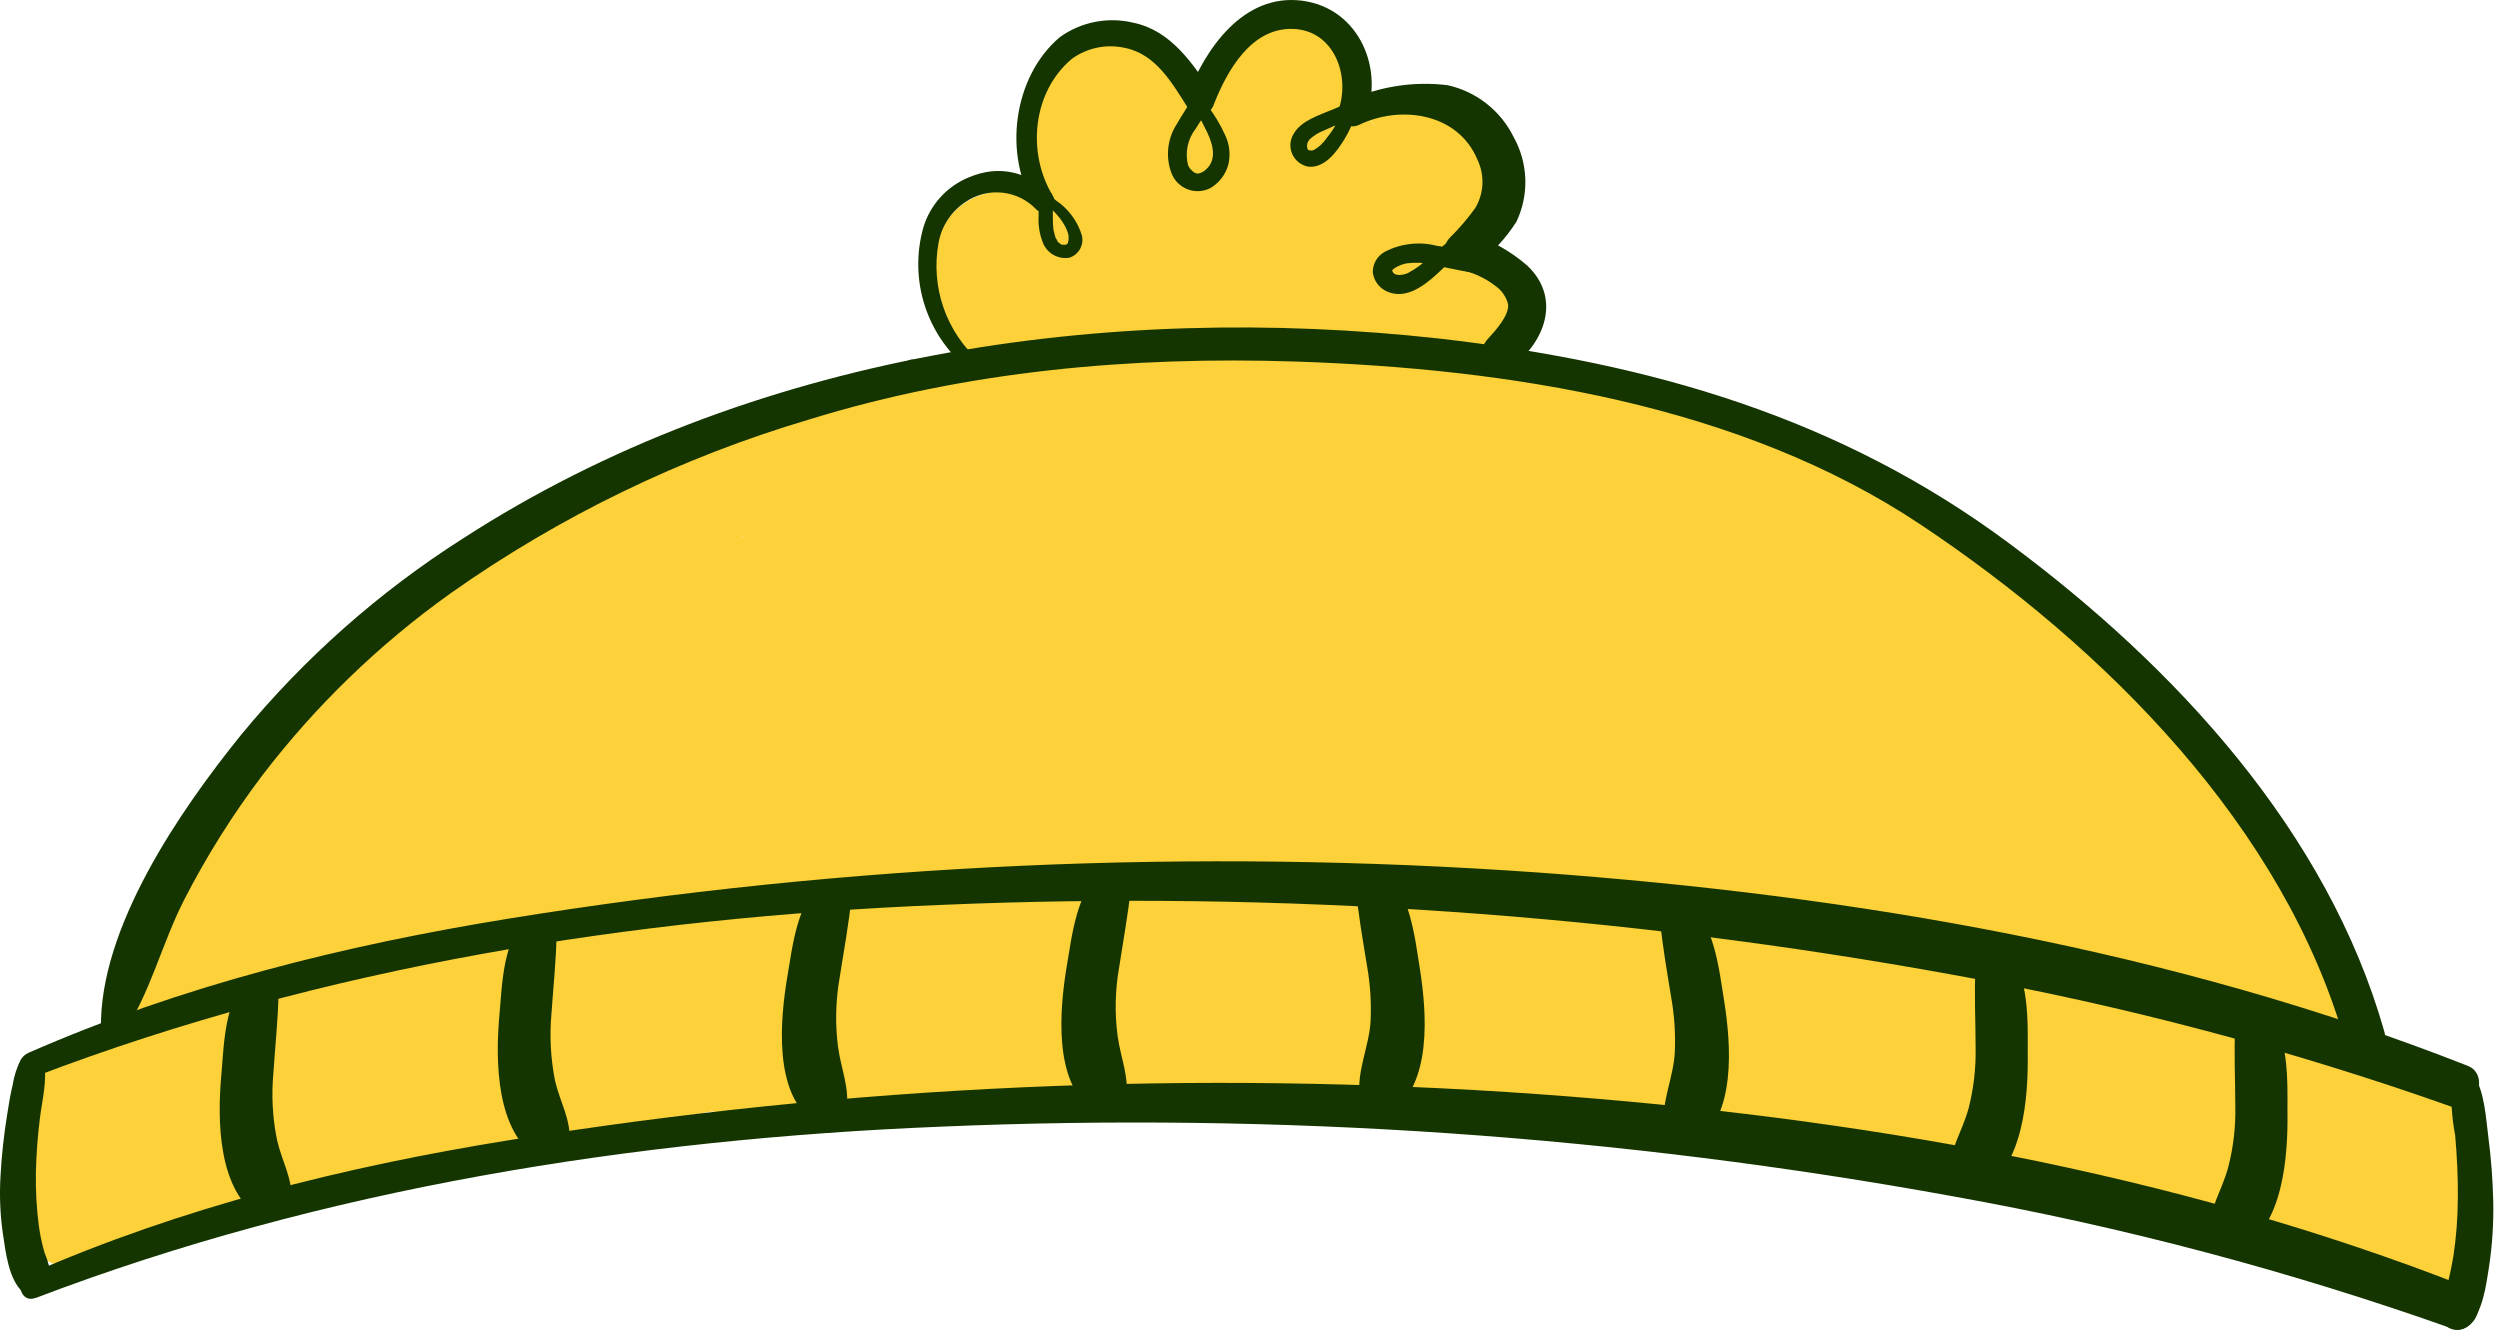
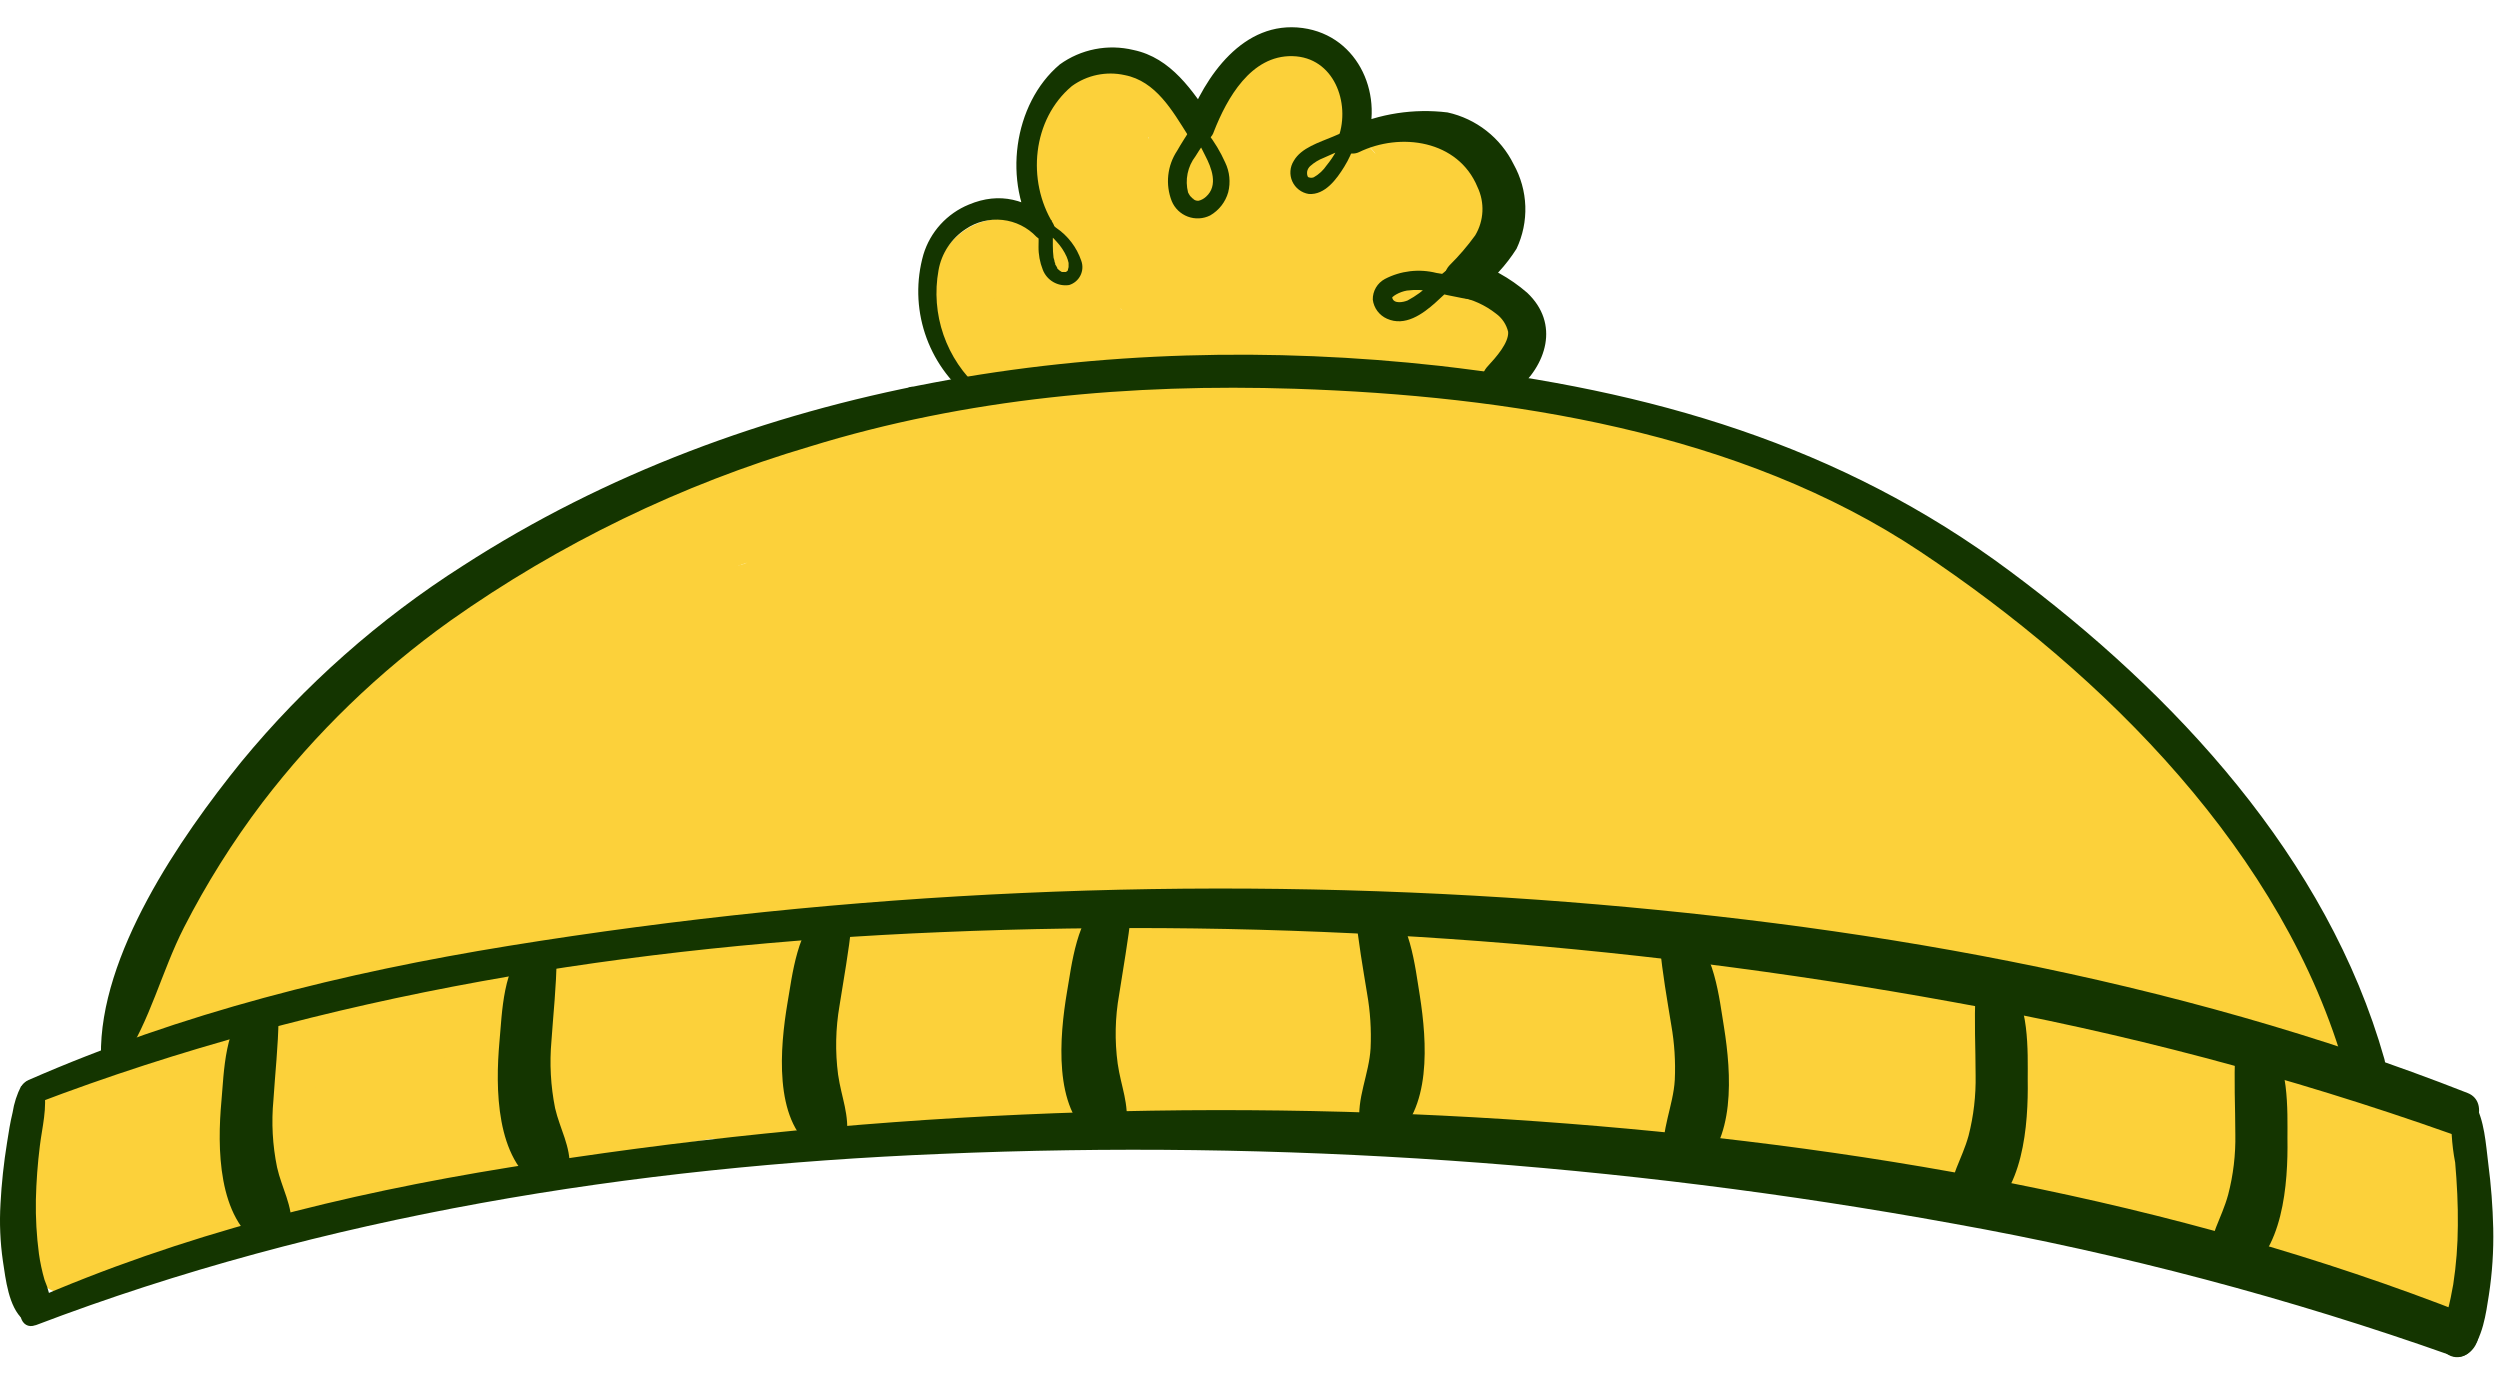
- <svg xmlns="http://www.w3.org/2000/svg" width="229" height="122" viewBox="0 0 229 122" fill="none">
+ <svg xmlns="http://www.w3.org/2000/svg" width="220" height="122" viewBox="0 0 229 122" fill="none">
  <path d="M9.914 99.141C8.612 98.931 7.293 98.842 5.973 98.876L9.06 103.954C12.146 103.004 15.286 102.236 18.463 101.653L18.252 92.802C14.355 93.765 10.481 94.771 6.562 95.679C5.708 95.927 4.935 96.395 4.321 97.036C3.707 97.677 3.274 98.468 3.065 99.329C2.454 102.361 1.955 105.414 1.5 108.468C1.044 111.521 2.976 114.951 6.451 114.619L8.371 114.442L3.931 107.063L4.064 106.786C-0.443 109.652 2.765 117.927 8.083 115.637C19.417 110.824 32.362 109.065 44.307 106.133C57.129 102.991 69.962 100.513 83.162 100.015L76.301 93.51C76.292 94.691 76.641 95.848 77.3 96.829C79.831 101.255 86.492 100.834 88.868 96.553C91.244 92.271 87.958 86.352 82.84 86.596C55.775 88.167 30.452 97.017 5.207 106.145L9.226 114.995C10.273 114.466 11.187 113.71 11.902 112.782C14.244 109.762 12.901 103.854 8.16 104.385L6.24 104.596L11.335 109.43C11.666 106.802 12.238 104.21 13.045 101.686L8.194 105.558C13.063 104.941 17.765 103.385 22.037 100.978C26.278 98.544 23.769 92.736 19.506 92.481C16.076 92.282 13.378 93.798 10.436 95.336C7.494 96.874 4.886 97.681 3.076 100.513C1.266 103.345 4.408 106.045 7.084 105.448C8.128 105.303 9.142 104.985 10.081 104.507C12.401 103.567 13.034 99.451 9.948 98.975L9.914 99.141Z" fill="#FCD13A" />
  <path d="M21.716 100.005C27.266 101.62 32.984 100.005 38.557 99.064C44.574 98.057 50.613 97.228 56.663 96.475C69.152 94.915 81.652 93.698 94.23 93.278C119.075 92.459 144.054 94.384 168.199 100.436C176.814 102.649 180.189 89.008 171.53 87.094C146.061 81.523 119.963 79.343 93.919 80.611C81.148 81.185 68.417 82.459 55.786 84.427C49.602 85.401 43.441 86.54 37.313 87.802C31.185 89.063 24.913 89.948 20.028 94.196C17.93 96.033 19.384 99.33 21.716 100.005Z" fill="#FCD13A" />
  <path d="M61.547 96.287C65.733 99.838 71.838 99.661 77.09 99.329C83.972 98.887 90.833 99.329 97.694 98.997C103.444 98.699 102.934 90.822 97.483 90.313C91.552 89.91 85.595 90.166 79.721 91.076C74.092 91.817 68.919 91.662 63.312 91.817C61.159 91.884 59.827 94.804 61.581 96.243L61.547 96.287Z" fill="#FCD13A" />
  <path d="M64.5 101.465C69.096 103.456 74.292 102.936 79.199 102.571C85.127 102.162 91.033 101.465 96.961 101.144C109.039 100.546 121.195 100.225 133.285 100.402C145.511 100.45 157.71 101.56 169.742 103.721C175.46 104.818 181.112 106.233 186.672 107.959C192.433 109.74 197.84 112.849 203.912 113.17C209.186 113.446 211.828 106.012 207.975 102.659C203.479 98.765 197.429 97.515 191.812 95.9C186.212 94.309 180.526 93.035 174.782 92.083C162.4 90.093 149.844 89.381 137.315 89.959C125.103 90.412 112.792 91.209 100.68 92.481C95.229 93.056 89.823 94.041 84.427 95.015C78.122 96.121 70.895 96.043 64.889 98.19C63.557 98.665 63.002 100.845 64.534 101.509L64.5 101.465Z" fill="#FCD13A" />
  <path d="M163.237 93.156C170.342 94.827 177.458 96.243 184.474 98.035C191.49 99.828 197.796 104.098 204.912 105.536C213.471 107.262 216.724 93.953 208.187 92.448C200.738 91.143 193.755 88.277 186.195 87.304C178.635 86.33 171.452 86.463 163.992 86.198C160.006 86.098 159.396 92.216 163.226 93.101L163.237 93.156Z" fill="#FCD13A" />
  <path d="M205.933 99.761C204.523 103.755 202.203 111.035 206.855 113.679C208.62 114.674 210.64 114.464 212.505 115.161C214.937 116.068 217.323 117.197 219.699 118.237C220.466 118.632 221.321 118.825 222.183 118.797C223.046 118.769 223.887 118.521 224.626 118.077C225.365 117.634 225.978 117.009 226.406 116.262C226.834 115.515 227.063 114.671 227.07 113.811C227.237 109.862 228.547 104.308 225.316 101.321C222.408 98.588 217.956 97.04 214.481 95.933C206.577 93.234 201.759 105.768 209.153 109.453C211.218 110.484 213.504 111.001 215.814 110.957C216.534 110.933 217.253 110.871 217.967 110.769C218.667 110.703 220.188 111.145 219.077 110.47L216.435 107.218C216.835 109.484 217.072 111.777 217.146 114.077L223.318 109.143C220.976 108.424 218.644 107.66 216.302 106.93C215.4 106.614 214.476 106.362 213.538 106.178L211.551 105.89C210.496 105.746 210.44 105.89 211.34 106.3L212.45 108.158C211.884 105.315 211.773 102.394 210.918 99.617C210.119 97.006 206.721 97.405 205.9 99.739L205.933 99.761Z" fill="#FCD13A" />
  <path d="M15.443 87.16L14.722 87.425L18.685 88.377L18.041 87.757L19.151 91.685C19.44 89.616 22.481 86.883 23.736 85.29C25.423 83.133 27.133 80.998 28.831 78.851C32.084 74.758 35.27 70.521 38.823 66.682C45.484 59.546 54.998 54.999 63.723 50.961C73.248 46.535 82.829 45.595 93.198 44.975C97.657 44.767 102.103 44.335 106.519 43.681C110.305 43.062 114.057 41.889 117.898 41.712C126.691 41.325 135.55 43.781 144.098 45.661C153.223 47.664 163.603 50.961 170.741 57.333C171.996 58.44 172.762 60.066 173.927 61.283C175.382 62.787 177.191 63.695 178.756 65.044C181.865 67.722 184.307 71.284 187.127 74.26C193.71 81.186 200.082 88.189 203.979 97.039L215.247 90.125C190.491 70.078 156.52 69.547 125.991 69.425C91.854 69.304 56.163 73.098 23.503 83.376L30.963 95.457C49.536 70.609 77.3 54.147 108.906 54.39C140.512 54.634 167.311 73.541 194.643 86.651C203.069 90.689 209.397 79.084 201.614 74.061C191.556 67.567 177.713 66.737 166.09 65.376C152.824 63.827 139.502 62.953 126.125 62.621C100.136 61.98 73.604 61.858 48.07 67.312C38.523 69.359 42.93 83.907 52.511 81.838C75.879 76.738 100.525 76.904 124.337 77.148C136.316 77.269 148.294 77.767 160.217 78.874C171.574 79.98 184.762 80.389 194.632 86.618L201.603 74.028C171.163 59.645 141.655 39.886 106.664 40.628C72.005 41.358 42.542 59.955 20.294 85.301C19.229 86.49 18.576 87.989 18.434 89.577C18.293 91.164 18.669 92.755 19.507 94.112C20.345 95.47 21.601 96.521 23.087 97.11C24.573 97.7 26.21 97.795 27.755 97.382C58.994 89.815 89.923 84.206 122.117 83.697C137.941 83.376 153.768 84.138 169.487 85.976C182.809 87.591 195.275 91.353 205.811 99.938C210.496 103.755 220.065 99.872 217.079 93.023C213.623 85.223 208.988 77.996 203.335 71.594C198.184 65.631 192.322 58.55 185.762 54.136C182.942 52.233 181.177 49.711 178.501 47.697C174.717 45.009 170.714 42.641 166.534 40.617C158.63 36.556 149.882 34.72 141.234 33.094C133.107 31.578 125.281 29.653 116.955 30.306C108.906 30.936 101.057 33.138 92.953 33.802C84.261 34.521 75.358 35.229 67.12 38.327C58.303 41.819 49.9 46.271 42.064 51.602C33.538 57.234 27.81 65.421 21.76 73.463C18.546 77.514 15.545 81.727 12.768 86.087C11.08 88.897 10.281 91.751 13.101 94.163C13.616 94.659 14.255 95.009 14.952 95.177C15.649 95.344 16.378 95.322 17.064 95.114L17.774 94.793C22.393 92.758 20.383 85.213 15.443 87.049V87.16Z" fill="#FCD13A" />
  <path d="M39.844 72.545C53.244 64.237 66.721 60.541 82.252 58.506C97.017 56.559 111.959 54.423 126.658 51.868C133.518 50.695 131.098 40.572 124.804 40.362C116.788 40.086 108.462 42.022 100.591 43.404C92.887 44.765 85.194 46.126 77.478 47.431C70.007 48.704 62.48 50.098 55.409 52.963C48.093 55.895 41.354 59.999 34.671 64.137C29.276 67.456 34.449 75.886 39.867 72.523L39.844 72.545Z" fill="#FCD13A" />
  <path d="M94.785 48.67C111.116 46.823 128.09 48.151 143.121 55.165C150.162 58.608 157.024 62.404 163.681 66.538C167.011 68.507 170.342 70.399 173.739 72.28C176.643 73.802 179.213 75.885 181.299 78.409C184.962 82.513 191.856 78.829 191.734 73.795C191.523 64.613 181.621 60.519 174.716 56.736C166.701 52.31 158.907 47.52 150.415 44.079C132.586 36.855 113.48 36.202 94.563 38.548C88.169 39.344 88.291 49.39 94.819 48.66L94.785 48.67Z" fill="#FCD13A" />
  <path d="M73.182 68.186C84.938 63.13 97.805 64.746 110.249 64.867C116.089 64.867 121.928 64.215 127.756 64.48C133.24 64.734 142.022 65.442 146.562 68.54C151.48 71.859 158.019 67.522 158.596 62.278C159.262 56.26 153.778 52.321 148.15 53.56C145.308 54.202 140.789 52.454 137.97 52.023C134.815 51.483 131.631 51.136 128.434 50.983C121.551 50.739 114.646 51.934 107.763 52.089C94.197 52.355 81.175 52.089 69.052 59.07C64.178 61.858 67.82 70.52 73.182 68.219V68.186Z" fill="#FCD13A" />
  <path d="M90.999 31.224C89.869 29.796 88.925 28.231 88.191 26.566L85.893 27.982C86.759 29.457 87.654 30.885 88.579 32.264C88.788 32.601 89.123 32.842 89.511 32.933C89.898 33.025 90.306 32.959 90.644 32.751C90.983 32.542 91.225 32.209 91.316 31.823C91.408 31.437 91.342 31.03 91.133 30.693C90.411 29.365 89.712 28.015 89.046 26.644C88.735 26.002 88.069 25.062 88.191 24.32C88.386 23.736 88.688 23.193 89.079 22.716C90.922 19.851 93.908 21.068 96.461 22.274C96.825 22.457 97.239 22.52 97.641 22.451C98.043 22.382 98.412 22.186 98.694 21.892C98.975 21.598 99.154 21.221 99.204 20.817C99.254 20.414 99.172 20.005 98.97 19.652C96.961 16.499 96.495 11.708 98.915 8.588C101.823 4.86 106.197 9.628 107.851 12.095C108.806 13.523 111.36 13.788 112.159 11.996C112.804 10.387 113.978 9.045 115.489 8.19C116.411 7.681 118.698 6.719 119.63 7.593C120.119 8.057 120.096 9.053 120.096 9.65C120.039 10.571 120.155 11.494 120.441 12.372C121.362 14.751 123.771 15.083 126.069 14.784C127.867 14.54 129.843 13.976 131.242 15.514C132.641 17.052 131.953 18.601 131.242 20.183C130.254 22.274 129.843 24.663 131.62 26.478C132.841 27.706 134.673 27.794 134.573 29.797L137.659 27.341C132.667 26.488 127.588 26.258 122.539 26.655C119.988 26.9 117.421 26.919 114.868 26.71C112.373 26.4 109.848 26.434 107.363 26.81C105.009 27.197 102.723 27.916 100.413 28.458C99.394 28.731 98.36 28.949 97.316 29.111C96.377 29.354 95.391 29.354 94.452 29.111C93.42 28.602 93.275 26.533 93.153 25.526C93.153 25.659 93.153 24.619 93.153 24.608C94.186 25.88 91.488 24.608 91.543 24.52C91.558 24.89 91.591 25.259 91.643 25.626C91.666 26.344 91.774 27.057 91.965 27.75C92.853 30.56 96.15 32.175 98.715 30.405C99.244 30.001 99.672 29.48 99.965 28.883C100.258 28.286 100.408 27.629 100.402 26.965C100.399 26.338 100.286 25.716 100.069 25.128C100.069 24.929 99.925 24.741 99.858 24.553C99.775 24.369 99.701 24.18 99.636 23.988C99.525 23.645 99.514 23.734 99.581 24.265L98.904 25.482L99.103 25.25L97.916 25.969H97.749L96.373 25.637C95.973 25.471 95.806 24.697 96.173 25.637C96.284 25.947 96.428 26.256 96.561 26.566C96.857 27.21 97.23 27.815 97.671 28.37C98.53 29.781 99.909 30.802 101.513 31.213C102.357 31.32 103.21 31.102 103.898 30.602C104.585 30.102 105.054 29.358 105.209 28.524C105.417 26.954 105.097 25.359 104.299 23.988C103.189 21.776 101.279 19.984 100.735 17.483C100.436 16.134 99.836 12.383 101.368 11.675L99.958 12.084H99.814L98.559 11.399C99.448 12.228 99.67 14.717 99.925 16.012C100.238 17.943 100.698 19.848 101.302 21.709C102.489 25.228 104.132 29.786 107.962 31.025C108.333 31.122 108.719 31.146 109.099 31.093C109.478 31.041 109.843 30.914 110.173 30.719C110.503 30.524 110.79 30.266 111.018 29.96C111.247 29.653 111.412 29.305 111.504 28.934C112.014 24.896 110.238 21.521 108.617 17.937L106.397 13.014C106.064 12.261 105.676 11.509 105.387 10.724C105.387 10.724 105.087 9.949 105.176 10.071C105.542 10.524 102.956 10.303 102.956 11.177C103.114 11.847 103.349 12.497 103.655 13.113L104.543 15.569C105.187 17.328 105.798 19.099 106.453 20.846C107.563 23.778 109.128 26.776 112.259 27.905C114.324 28.668 116.699 28.049 117.421 25.748C117.82 24.035 117.628 22.238 116.877 20.647C116.239 19.241 115.497 17.884 114.657 16.587C114.252 15.978 113.881 15.346 113.546 14.695C113.395 14.384 113.276 14.057 113.191 13.722C113.163 13.598 113.163 13.47 113.191 13.346C113.191 13.036 113.191 13.036 113.125 13.346C113.047 13.755 112.625 13.766 111.881 13.346C111.16 13.169 111.681 12.826 111.737 13.346C111.792 13.866 112.003 14.319 112.103 14.773C112.447 16.333 112.769 17.904 113.213 19.43C114.124 22.285 115.8 25.748 118.62 27.175C119.113 27.431 119.658 27.57 120.214 27.581C120.769 27.593 121.32 27.476 121.823 27.24C122.325 27.005 122.767 26.657 123.113 26.223C123.458 25.79 123.699 25.282 123.815 24.741C124.27 22.871 123.46 20.625 122.927 18.844C122.394 17.063 121.662 15.116 120.94 13.312L119.83 10.436L119.364 9.241C118.953 8.135 119.364 8.555 118.997 9.119L117.998 10.159L117.854 10.226H116.344C115.4 10.071 115.434 8.965 115.767 10.37C115.9 10.96 116.011 11.546 116.1 12.129C116.608 15.748 116.427 19.43 115.567 22.982C115.359 23.556 115.28 24.169 115.336 24.776C115.391 25.384 115.58 25.973 115.889 26.5C116.744 27.794 118.109 28.027 119.575 28.181L127.49 29.111C128.015 29.226 128.562 29.189 129.066 29.002C129.57 28.816 130.01 28.489 130.332 28.06C130.657 27.627 130.844 27.106 130.87 26.566C130.895 26.026 130.758 25.49 130.476 25.029C129.41 23.543 127.996 22.34 126.358 21.521C125.247 20.902 123.627 20.415 122.805 19.309L119.83 23.369C123.16 24.276 126.391 25.305 129.666 26.312L127.989 22.473C127.644 23.183 127.456 23.958 127.436 24.746C127.416 25.535 127.566 26.318 127.875 27.044C128.184 27.771 128.646 28.422 129.228 28.956C129.811 29.49 130.501 29.894 131.253 30.14C131.694 30.242 132.153 30.227 132.586 30.098C133.019 29.969 133.411 29.729 133.722 29.403C134.034 29.077 134.255 28.675 134.363 28.238C134.471 27.8 134.463 27.343 134.34 26.909C132.772 22.306 129.538 18.452 125.27 16.1C125.148 16.034 124.726 15.713 124.581 15.735C124.437 15.757 124.393 15.735 124.581 15.99C124.694 16.242 124.707 16.528 124.619 16.79C124.53 17.052 124.347 17.272 124.104 17.406L122.816 17.793C122.361 17.616 122.361 17.66 122.816 17.904C122.971 18.005 123.12 18.115 123.26 18.236C123.682 18.579 124.071 18.966 124.47 19.342C125.159 19.995 125.836 20.659 126.58 21.245C128.522 22.771 131.586 24.343 133.451 21.787C134.939 19.729 133.74 16.941 132.175 15.326C131.44 14.524 130.531 13.9 129.517 13.503C128.502 13.106 127.41 12.947 126.324 13.036C125.653 13.07 125.02 13.36 124.557 13.846C124.094 14.332 123.837 14.977 123.838 15.647C123.858 16.322 124.144 16.962 124.635 17.427C125.125 17.893 125.78 18.148 126.457 18.136C126.77 18.061 127.095 18.05 127.412 18.105C127.729 18.16 128.032 18.28 128.3 18.457C128.511 18.612 128.445 18.523 128.667 18.855C128.775 18.954 128.846 19.087 128.867 19.231C128.966 19.773 129.022 19.685 129.044 18.977L129.966 18.014H131.375C130.402 17.68 129.544 17.078 128.9 16.277C127.916 15.316 126.863 14.428 125.747 13.622C125.15 13.116 124.416 12.797 123.637 12.707C122.859 12.616 122.071 12.758 121.373 13.113C120.776 13.498 120.299 14.042 119.996 14.684C119.694 15.325 119.579 16.038 119.663 16.742C119.93 19.773 123.349 20.47 125.314 22.163C127.267 23.832 128.72 26.007 129.51 28.447L132.597 25.206C132.774 25.272 132.819 24.907 132.719 25.073C132.908 24.717 133.014 24.324 133.029 23.922C133.045 23.52 132.969 23.12 132.808 22.751C132.647 22.382 132.405 22.054 132.099 21.791C131.793 21.529 131.432 21.338 131.042 21.234C127.834 20.061 124.548 19.087 121.251 18.147C119.108 17.55 116.81 20.304 118.276 22.207C119.429 23.639 120.88 24.805 122.528 25.626C123.638 26.256 125.17 26.732 125.925 27.905L128.911 23.834L123.904 23.225L121.495 22.915C120.869 22.895 120.247 22.806 119.641 22.65L120.663 23.612L120.496 23.336L120.907 24.719C121.012 24.428 121.086 24.128 121.129 23.823C121.251 23.336 121.362 22.838 121.451 22.34C121.628 21.378 121.75 20.415 121.85 19.453C122.061 17.561 122.106 15.654 121.984 13.755C121.795 10.746 121.495 4.55 117.055 4.65C116.054 4.713 115.119 5.166 114.452 5.912C113.785 6.657 113.439 7.635 113.491 8.633C113.491 10.381 114.49 12.129 115.112 13.722C115.8 15.481 116.488 17.229 117.088 19.021C117.399 19.995 117.698 20.968 117.943 21.964C118.031 22.307 118.065 23.258 118.287 23.468C118.287 23.524 118.365 23.192 118.398 23.137L119.408 22.086L119.641 21.986H121.173C121.517 22.196 121.562 22.207 121.318 21.986C121.165 21.858 121.021 21.721 120.885 21.577C120.685 21.375 120.503 21.157 120.341 20.924C120.011 20.472 119.725 19.991 119.486 19.486C118.892 18.099 118.449 16.652 118.165 15.171C117.432 12.04 116.633 7.748 112.459 7.869C108.018 7.991 106.786 13.058 108.229 16.499C108.935 18.02 109.732 19.497 110.616 20.924C111.149 21.853 112.059 23.491 111.726 24.32L112.447 22.993L112.192 23.225L113.491 22.44L113.191 22.495H114.768C113.546 22.307 112.947 21.145 112.414 19.939C111.681 18.313 111.137 16.62 110.516 14.917C109.284 11.476 107.807 4.329 102.623 5.69C101.654 5.97 100.812 6.576 100.241 7.405C99.671 8.235 99.406 9.235 99.492 10.237C99.57 12.306 100.802 14.286 101.624 16.134C102.445 17.981 103.366 20.072 104.243 22.052C104.954 23.668 106.131 25.703 105.909 27.584L109.406 25.482C109.039 25.371 108.606 24.265 108.451 23.966C108.032 23.167 107.661 22.343 107.341 21.499C106.554 19.511 105.963 17.451 105.576 15.348C104.954 12.118 103.255 3.986 98.193 7.084C94.53 9.296 94.663 14.474 95.296 18.147C95.675 20.139 96.482 22.026 97.66 23.679C98.138 24.376 98.637 25.04 99.081 25.759C99.237 26.002 99.425 26.279 99.559 26.544C99.692 26.81 99.747 27.053 99.825 27.308C99.925 27.949 100.003 27.828 100.047 26.976L101.002 25.969L100.758 26.157L102.123 25.759C102.989 25.681 102.911 26.146 102.301 25.515C102.156 25.367 102.022 25.208 101.901 25.04C101.581 24.572 101.338 24.056 101.179 23.513C100.967 22.714 100.511 22 99.875 21.469C99.239 20.938 98.454 20.616 97.627 20.548C96.829 20.521 96.047 20.776 95.419 21.268C94.792 21.76 94.359 22.457 94.197 23.236C93.989 24.496 94.22 25.788 94.852 26.898L97.016 25.792C97.205 26.079 97.283 26.157 97.25 25.991C97.216 25.825 97.183 25.648 97.194 25.526C97.202 24.762 97.109 23.999 96.916 23.258C96.76 22.57 96.465 21.922 96.049 21.351C95.633 20.78 95.105 20.3 94.496 19.939C91.421 18.269 88.135 20.858 87.658 23.933C87.278 26.783 87.889 29.676 89.39 32.131C91.166 34.72 94.274 35.362 97.227 34.985C100.249 34.487 103.238 33.803 106.175 32.939C109.084 32.262 112.089 32.09 115.056 32.43C118.631 32.728 122.072 31.998 125.614 31.711C129.248 31.419 132.904 31.593 136.493 32.231C136.872 32.315 137.265 32.314 137.644 32.227C138.022 32.139 138.376 31.968 138.679 31.726C138.982 31.483 139.226 31.176 139.393 30.827C139.561 30.478 139.647 30.095 139.646 29.708C139.692 28.693 139.51 27.68 139.112 26.744C138.714 25.808 138.112 24.972 137.348 24.298C136.654 23.762 135.91 23.291 135.128 22.893C135.272 22.982 135.316 23.269 135.405 23.148C135.599 22.793 135.763 22.423 135.894 22.041C137.792 18.147 137.259 13.589 133.518 10.978C131.892 9.872 129.927 9.37 127.967 9.562C127.379 9.562 126.802 9.717 126.224 9.783C125.969 9.783 124.87 9.783 124.726 9.905C124.581 10.027 124.115 9.407 124.87 10.259C127.268 12.992 125.081 10.668 125.192 10.58C125.237 10.161 125.237 9.738 125.192 9.319C125.192 4.949 121.939 1.829 117.521 2.437C115.425 2.737 113.438 3.553 111.738 4.811C110.038 6.068 108.68 7.728 107.785 9.639L112.092 9.529C110.105 6.962 107.951 4.429 104.765 3.355C103.35 2.852 101.82 2.76 100.354 3.089C98.888 3.418 97.546 4.155 96.484 5.214C92.409 9.639 92.476 16.908 95.773 21.665L98.282 19.032C94.241 17.317 89.501 16.233 86.57 20.393C85.382 22.075 84.35 23.922 85.071 26.013C85.793 28.104 87.425 30.295 88.579 32.308L91.133 30.737C90.178 29.343 89.197 27.968 88.191 26.61C87.99 26.334 87.692 26.143 87.356 26.076C87.02 26.01 86.672 26.073 86.38 26.253C86.089 26.432 85.877 26.715 85.786 27.044C85.696 27.373 85.734 27.724 85.893 28.027C86.892 29.761 88.171 31.319 89.678 32.64C90.622 33.481 91.754 32.186 90.999 31.268V31.224Z" fill="#FCD13A" />
  <path d="M93.664 23.125C93.167 23.005 92.642 23.08 92.199 23.336L92.476 23.214C92.008 23.348 91.611 23.657 91.366 24.077C91.213 24.364 91.108 24.674 91.055 24.995C90.995 25.361 90.977 25.732 91 26.102C91.022 26.407 91.022 26.714 91 27.02V26.61C90.985 26.756 90.959 26.9 90.922 27.042V27.462L90.989 27.872C91.089 28.199 91.296 28.483 91.577 28.679C91.83 28.861 92.131 28.966 92.442 28.98C92.754 28.993 93.063 28.916 93.331 28.757C93.859 28.465 94.367 28.14 94.852 27.783C95.08 27.651 95.268 27.46 95.396 27.23C95.525 26.988 95.59 26.718 95.585 26.445C95.569 26.172 95.489 25.907 95.352 25.67C95.203 25.455 95.01 25.274 94.785 25.139C94.55 25.001 94.282 24.928 94.008 24.928C93.735 24.928 93.467 25.001 93.231 25.139C92.692 25.422 92.169 25.736 91.666 26.079L94.019 27.805C94.08 27.406 94.08 26.999 94.019 26.599C93.964 26.201 93.886 25.814 93.82 25.427L93.886 25.814C93.847 25.568 93.847 25.318 93.886 25.073V25.449C93.909 25.303 93.942 25.159 93.986 25.017L93.864 25.349C93.946 25.17 94.002 24.98 94.031 24.785C94.035 24.7 94.035 24.615 94.031 24.531C94.019 24.472 94.019 24.412 94.031 24.354V24.674C94.025 24.649 94.025 24.622 94.031 24.597L93.919 24.885C93.952 24.816 93.989 24.749 94.031 24.685L93.864 24.907C93.864 24.907 94.053 24.73 93.864 24.907C93.675 25.084 93.797 24.907 93.864 24.907C93.931 24.907 94.042 24.829 93.753 24.907C93.951 24.849 94.124 24.728 94.248 24.564C94.371 24.399 94.438 24.199 94.438 23.994C94.438 23.788 94.371 23.589 94.248 23.424C94.124 23.259 93.951 23.139 93.753 23.081L93.664 23.125Z" fill="#FCD13A" />
  <path d="M109.894 14.12C109.75 14.054 109.606 13.988 109.472 13.91C109.339 13.833 109.295 13.678 109.339 14.054L108.307 15.16C108.922 15.184 109.538 15.158 110.15 15.083L112.07 14.939C112.681 14.939 113.302 14.873 113.913 14.839C114.714 14.954 115.531 14.811 116.244 14.43C116.443 14.3 116.605 14.122 116.718 13.914C116.83 13.705 116.889 13.472 116.888 13.235C116.874 13.006 116.801 12.784 116.677 12.59C116.553 12.396 116.381 12.238 116.178 12.129C115.419 11.802 114.568 11.758 113.78 12.007L111.715 12.328C111.104 12.428 110.494 12.527 109.894 12.649C109.237 12.741 108.593 12.909 107.974 13.147C107.736 13.23 107.534 13.392 107.401 13.605C107.268 13.818 107.212 14.07 107.241 14.319C107.293 14.573 107.433 14.8 107.635 14.962C107.838 15.124 108.092 15.21 108.351 15.204C108.251 15.204 108.262 15.204 108.351 15.204L107.963 14.994C108.303 15.262 108.676 15.485 109.073 15.658C109.266 15.749 109.487 15.766 109.692 15.704C109.897 15.643 110.072 15.508 110.183 15.326C110.277 15.134 110.295 14.913 110.233 14.708C110.172 14.503 110.035 14.329 109.85 14.22L109.894 14.12Z" fill="#FCD13A" />
  <path d="M3.254 118.9C29.653 108.833 58.039 104.352 86.17 103.202C117.226 101.877 148.334 104.018 178.912 109.585C194.434 112.366 209.702 116.41 224.561 121.677C226.704 122.452 228.18 118.768 226.038 117.927C199.006 107.295 169.809 102.306 140.923 100.226C109.433 97.981 77.788 99.395 46.627 104.441C31.462 106.886 16.653 110.581 2.599 116.743C1.311 117.307 1.877 119.42 3.254 118.889V118.9Z" fill="#143500" />
  <path d="M3.254 98.6C29.653 88.521 58.039 84.04 86.17 82.89C117.227 81.572 148.335 83.721 178.912 89.295C194.434 92.072 209.702 96.112 224.561 101.376C226.704 102.151 228.18 98.467 226.038 97.626C199.006 86.994 169.809 82.016 140.923 79.925C109.433 77.685 77.789 79.1 46.627 84.14C31.462 86.596 16.653 90.28 2.599 96.442C1.311 97.006 1.877 99.12 3.254 98.655V98.6Z" fill="#143500" />
  <path d="M1.944 96.973C1.552 97.737 1.286 98.559 1.155 99.407C0.933 100.314 0.789 101.243 0.645 102.173C0.345 104.027 0.144 105.895 0.045 107.771C-0.058 109.525 0.016 111.286 0.267 113.026C0.523 114.685 0.778 117.186 2.11 118.38C2.332 118.575 2.605 118.703 2.897 118.749C3.188 118.796 3.487 118.759 3.759 118.644C4.031 118.528 4.264 118.338 4.432 118.095C4.6 117.853 4.696 117.568 4.708 117.274C4.636 116.398 4.422 115.538 4.075 114.73C3.85 113.946 3.679 113.147 3.565 112.34C3.349 110.701 3.257 109.048 3.287 107.395C3.326 105.741 3.448 104.091 3.653 102.449C3.853 100.801 4.364 98.876 4.009 97.239C3.798 96.221 2.421 96.265 1.944 97.017V96.973Z" fill="#143500" />
  <path d="M224.605 98.854C224.469 100.574 224.566 102.304 224.894 103.998C225.061 105.912 225.16 107.837 225.138 109.762C225.131 111.57 224.99 113.374 224.716 115.161C224.572 115.991 224.406 116.821 224.184 117.628C223.827 118.497 223.602 119.415 223.517 120.35C223.532 120.65 223.634 120.939 223.81 121.182C223.987 121.425 224.23 121.612 224.511 121.72C224.793 121.828 225.099 121.852 225.394 121.789C225.688 121.727 225.958 121.58 226.171 121.368C227.414 120.184 227.725 117.761 227.98 116.135C228.291 114.111 228.424 112.064 228.38 110.017C228.334 108.033 228.182 106.054 227.925 104.087C227.703 102.317 227.581 100.093 226.659 98.555C226.548 98.359 226.379 98.202 226.176 98.103C225.973 98.005 225.744 97.972 225.521 98.007C225.297 98.041 225.09 98.143 224.927 98.299C224.763 98.454 224.651 98.656 224.605 98.876V98.854Z" fill="#143500" />
  <path d="M101.058 79.847C98.638 81.285 98.16 85.965 97.728 88.421C97.061 92.404 96.462 99.053 100.07 101.697C101.047 102.416 102.945 102.35 103.156 100.801C103.445 98.588 102.69 97.083 102.379 94.926C102.096 92.83 102.141 90.703 102.512 88.62C102.901 86.131 103.334 83.664 103.622 81.174C103.756 79.869 102.068 79.227 101.091 79.814L101.058 79.847Z" fill="#143500" />
  <path d="M75.458 80.832C73.038 82.27 72.56 86.95 72.127 89.417C71.461 93.388 70.851 100.049 74.47 102.693C75.447 103.423 77.345 103.345 77.545 101.808C77.833 99.595 77.079 98.09 76.768 95.933C76.495 93.833 76.54 91.703 76.901 89.616C77.3 87.127 77.734 84.671 78.011 82.181C78.133 80.876 76.457 80.234 75.48 80.81L75.458 80.832Z" fill="#143500" />
  <path d="M48.448 84.073C46.039 85.799 45.994 90.357 45.75 92.924C45.373 97.161 45.395 103.722 49.425 106.2C49.711 106.351 50.032 106.425 50.356 106.416C50.679 106.406 50.995 106.314 51.273 106.147C51.55 105.98 51.779 105.744 51.938 105.462C52.096 105.181 52.179 104.863 52.178 104.54C52.289 102.505 51.29 100.934 50.846 99.009C50.441 96.981 50.329 94.906 50.513 92.846C50.679 90.39 50.968 87.801 50.979 85.445C50.968 85.156 50.881 84.874 50.728 84.628C50.575 84.382 50.36 84.18 50.105 84.042C49.849 83.903 49.562 83.834 49.272 83.839C48.982 83.845 48.697 83.925 48.448 84.073Z" fill="#143500" />
  <path d="M22.981 89.494C20.561 91.22 20.517 95.778 20.284 98.345C19.895 102.582 19.917 109.143 23.958 111.621C24.244 111.769 24.564 111.841 24.886 111.831C25.208 111.82 25.522 111.727 25.798 111.56C26.073 111.393 26.301 111.159 26.459 110.879C26.617 110.599 26.7 110.283 26.7 109.961C26.811 107.926 25.812 106.355 25.379 104.43C24.963 102.403 24.851 100.327 25.046 98.267C25.201 95.822 25.49 93.234 25.512 90.877C25.501 90.588 25.415 90.306 25.261 90.06C25.108 89.814 24.893 89.612 24.638 89.474C24.383 89.336 24.096 89.266 23.805 89.271C23.515 89.277 23.231 89.357 22.981 89.505V89.494Z" fill="#143500" />
  <path d="M124.193 81.363C124.415 83.752 124.837 86.12 125.225 88.51C125.516 90.16 125.624 91.837 125.547 93.51C125.414 95.9 124.237 98.146 124.559 100.513C124.726 101.764 126.136 102.958 127.379 102.04C131.187 99.241 130.71 92.891 130.055 88.698C129.633 86.175 129.178 81.374 126.646 79.847C126.391 79.71 126.105 79.642 125.815 79.65C125.525 79.657 125.243 79.74 124.995 79.89C124.747 80.04 124.543 80.251 124.402 80.504C124.261 80.756 124.189 81.041 124.193 81.33V81.363Z" fill="#143500" />
  <path d="M152.058 84.261C152.28 86.651 152.701 89.019 153.09 91.408C153.38 93.058 153.488 94.735 153.412 96.409C153.279 98.798 152.113 101.044 152.424 103.412C152.59 104.662 154 105.857 155.255 104.939C159.052 102.14 158.585 95.789 157.919 91.596C157.497 89.074 157.042 84.272 154.511 82.746C154.256 82.609 153.969 82.541 153.679 82.548C153.39 82.556 153.107 82.639 152.859 82.788C152.612 82.938 152.407 83.15 152.267 83.402C152.126 83.655 152.054 83.939 152.058 84.228V84.261Z" fill="#143500" />
  <path d="M180.966 88.487C180.821 90.921 180.966 93.499 180.966 95.999C181 97.864 180.784 99.724 180.322 101.531C179.711 103.744 178.557 105.259 178.534 107.561C178.549 107.883 178.646 108.197 178.818 108.471C178.99 108.745 179.231 108.969 179.516 109.123C179.801 109.277 180.121 109.355 180.445 109.348C180.769 109.342 181.086 109.252 181.365 109.087C185.362 106.996 185.806 100.469 185.739 96.398C185.739 93.942 185.928 89.063 183.796 87.315C183.555 87.101 183.257 86.96 182.938 86.91C182.619 86.86 182.293 86.902 181.997 87.031C181.701 87.161 181.449 87.372 181.27 87.64C181.091 87.908 180.993 88.221 180.988 88.543L180.966 88.487Z" fill="#143500" />
  <path d="M204.756 93.897C204.612 96.331 204.756 98.909 204.756 101.398C204.792 103.263 204.572 105.125 204.101 106.93C203.502 109.143 202.347 110.658 202.325 112.959C202.339 113.282 202.437 113.596 202.609 113.87C202.781 114.144 203.021 114.368 203.306 114.522C203.591 114.676 203.912 114.753 204.236 114.747C204.56 114.741 204.877 114.651 205.156 114.486C209.152 112.395 209.596 105.868 209.53 101.797C209.53 99.341 209.718 94.462 207.576 92.703C207.339 92.482 207.042 92.335 206.723 92.279C206.404 92.223 206.075 92.26 205.776 92.387C205.478 92.513 205.223 92.723 205.041 92.991C204.86 93.26 204.761 93.574 204.756 93.897Z" fill="#143500" />
  <path d="M11.246 94.738C13.767 90.999 14.799 86.485 16.853 82.458C18.907 78.443 21.31 74.615 24.035 71.018C28.908 64.646 34.708 59.034 41.243 54.368C51.272 47.28 62.404 41.886 74.192 38.404C88.524 33.978 103.633 32.629 118.598 33.115C138.103 33.757 159.406 37.032 175.925 48.051C192.744 59.258 209.285 75.709 214.858 95.623C215.502 97.913 219.055 96.851 218.411 94.517C213.204 76.107 199.183 61.017 184.107 49.821C168.565 38.238 151.169 33.226 131.842 31.013C101.301 27.628 68.563 32.418 42.408 49.323C34.732 54.209 27.88 60.272 22.104 67.29C16.475 74.249 9.082 84.991 9.248 94.229C9.278 94.45 9.374 94.656 9.524 94.822C9.673 94.987 9.869 95.103 10.086 95.156C10.303 95.209 10.531 95.195 10.74 95.116C10.949 95.038 11.129 94.898 11.258 94.716L11.246 94.738Z" fill="#143500" />
  <path d="M82.895 33.592L82.984 34.344C82.992 34.477 83.046 34.603 83.138 34.7C83.231 34.797 83.354 34.858 83.487 34.873C83.621 34.888 83.755 34.855 83.866 34.78C83.977 34.706 84.058 34.594 84.094 34.465L84.172 33.735C84.208 33.566 84.181 33.388 84.094 33.237C84.044 33.154 83.975 33.083 83.891 33.031C83.809 32.979 83.715 32.948 83.617 32.939C83.525 32.928 83.432 32.936 83.344 32.964C83.256 32.992 83.175 33.039 83.106 33.101C83.038 33.163 82.984 33.239 82.947 33.323C82.911 33.408 82.893 33.499 82.895 33.592Z" fill="#143500" />
  <path d="M89.745 33.127C88.23 31.791 87.087 30.088 86.425 28.183C85.764 26.278 85.608 24.235 85.97 22.252C86.105 21.489 86.396 20.761 86.823 20.114C87.251 19.468 87.807 18.915 88.457 18.49C89.445 17.819 90.641 17.521 91.83 17.651C93.019 17.781 94.122 18.329 94.94 19.198C95.115 19.361 95.342 19.455 95.58 19.463C95.819 19.472 96.052 19.394 96.238 19.244C96.423 19.095 96.548 18.883 96.589 18.649C96.63 18.415 96.585 18.174 96.461 17.97C94.052 14.065 94.541 8.445 98.182 5.391C98.871 4.89 99.658 4.541 100.493 4.367C101.328 4.194 102.19 4.199 103.022 4.384C105.875 4.937 107.396 7.648 108.828 9.916C108.968 10.124 109.165 10.287 109.395 10.388C109.625 10.488 109.879 10.521 110.127 10.483C110.375 10.444 110.607 10.336 110.796 10.171C110.985 10.006 111.122 9.791 111.193 9.551C112.381 6.52 114.579 2.559 118.387 2.647C122.194 2.736 123.715 6.929 122.605 10.082C122.228 11.188 123.593 11.874 124.481 11.443C128.278 9.595 133.562 10.336 135.339 14.64C135.671 15.338 135.826 16.107 135.789 16.879C135.752 17.651 135.525 18.402 135.128 19.065C134.42 20.043 133.633 20.961 132.774 21.809C132.568 22.029 132.423 22.298 132.353 22.59C132.283 22.883 132.29 23.188 132.374 23.477C132.458 23.766 132.616 24.028 132.832 24.238C133.048 24.448 133.315 24.598 133.607 24.674C134.859 24.913 136.036 25.448 137.037 26.234C137.597 26.64 137.991 27.233 138.147 27.905C138.214 28.912 137.037 30.228 136.293 31.036C134.739 32.673 137.126 34.742 138.78 33.381C141.689 30.991 142.888 27.152 139.89 24.32C138.318 22.959 136.476 21.941 134.484 21.333L135.316 24.188C136.743 23.118 137.961 21.798 138.913 20.293C139.489 19.074 139.765 17.736 139.719 16.389C139.672 15.042 139.305 13.726 138.647 12.549C138.06 11.356 137.212 10.31 136.165 9.489C135.117 8.667 133.898 8.091 132.596 7.803C129.509 7.426 126.378 7.908 123.549 9.197L125.003 10.989C126.89 6.453 124.548 0.778 119.319 0.07C113.891 -0.661 110.36 4.495 108.706 8.92L111.071 8.555C109.261 5.823 107.274 2.802 103.822 2.083C102.667 1.804 101.466 1.777 100.3 2.007C99.135 2.236 98.033 2.715 97.072 3.411C92.776 7.039 91.854 14.275 94.852 18.966L96.372 17.738C94.085 15.768 91.588 15.049 88.746 16.244C87.753 16.651 86.865 17.273 86.144 18.065C85.424 18.858 84.891 19.8 84.583 20.824C83.909 23.196 83.96 25.715 84.729 28.058C85.499 30.401 86.951 32.462 88.901 33.979C89.512 34.432 90.344 33.625 89.745 33.093V33.127Z" fill="#143500" />
  <path d="M94.008 17.848C94.123 17.956 94.259 18.039 94.408 18.091L94.819 18.213C95.086 18.291 95.34 18.406 95.574 18.556C96.029 18.872 96.443 19.244 96.806 19.662C97.177 20.065 97.481 20.524 97.705 21.023C97.783 21.205 97.842 21.394 97.883 21.587C97.883 21.753 97.883 21.488 97.883 21.665V21.809C97.888 21.856 97.888 21.905 97.883 21.952C97.883 22.074 97.883 21.875 97.883 21.952C97.876 22.025 97.857 22.096 97.827 22.163C97.827 22.03 97.827 22.163 97.827 22.251C97.827 22.34 97.827 22.251 97.827 22.251L97.75 22.34C97.75 22.34 97.661 22.34 97.75 22.34L97.638 22.417C97.572 22.417 97.772 22.417 97.638 22.417H97.561C97.461 22.417 97.672 22.417 97.561 22.417H97.472C97.35 22.417 97.583 22.417 97.472 22.417H97.383H97.261C97.361 22.417 97.261 22.417 97.261 22.417L97.05 22.284C97.15 22.362 96.95 22.196 96.928 22.174L96.839 22.085C96.717 21.952 96.906 22.185 96.839 22.03C96.773 21.875 96.717 21.831 96.662 21.731C96.606 21.632 96.662 21.864 96.662 21.665C96.635 21.6 96.612 21.534 96.595 21.466C96.595 21.355 96.517 21.178 96.506 21.112C96.461 20.745 96.439 20.375 96.44 20.005C96.44 19.651 96.44 19.297 96.44 18.954C96.44 18.611 96.44 17.992 96.118 17.682C96.009 17.582 95.866 17.526 95.718 17.526C95.57 17.526 95.427 17.582 95.318 17.682C95.007 18.08 95.107 18.49 95.13 18.965C95.152 19.441 95.13 19.695 95.13 20.072C95.116 20.802 95.249 21.528 95.518 22.207C95.698 22.683 96.037 23.082 96.478 23.338C96.919 23.594 97.434 23.69 97.938 23.612C98.16 23.543 98.365 23.431 98.542 23.281C98.718 23.132 98.863 22.948 98.966 22.741C99.07 22.535 99.131 22.309 99.145 22.079C99.159 21.848 99.126 21.617 99.048 21.399C98.632 20.165 97.821 19.1 96.739 18.368C96.347 18.023 95.885 17.766 95.385 17.616C95.02 17.538 94.647 17.508 94.275 17.527C94.13 17.527 94.031 17.726 94.153 17.826L94.008 17.848Z" fill="#143500" />
  <path d="M107.94 7.427C108.851 8.814 109.67 10.259 110.394 11.752C110.971 12.859 111.626 14.496 110.471 15.525C110.284 15.7 110.055 15.826 109.805 15.89C109.716 15.903 109.624 15.895 109.538 15.868C109.452 15.842 109.372 15.796 109.306 15.735C109.184 15.658 109.383 15.735 109.306 15.735L109.206 15.647C109.206 15.647 108.973 15.403 109.062 15.514C108.998 15.434 108.943 15.349 108.895 15.259L108.828 15.138C108.728 14.972 108.828 15.293 108.828 15.138C108.682 14.569 108.666 13.975 108.784 13.4C108.901 12.825 109.148 12.285 109.506 11.819C109.905 11.166 110.349 10.546 110.749 9.894C111.149 9.241 111.926 8.212 111.637 7.415C111.604 7.306 111.545 7.206 111.467 7.123C111.388 7.04 111.291 6.976 111.184 6.937C111.076 6.897 110.961 6.883 110.847 6.895C110.733 6.907 110.624 6.945 110.527 7.006C110.061 7.261 109.95 7.725 109.728 8.168C109.534 8.548 109.319 8.918 109.084 9.274C108.673 9.949 108.218 10.613 107.829 11.31C107.381 11.982 107.101 12.753 107.014 13.556C106.927 14.359 107.036 15.171 107.33 15.923C107.464 16.248 107.663 16.543 107.917 16.788C108.17 17.032 108.471 17.223 108.801 17.346C109.131 17.47 109.484 17.524 109.836 17.506C110.189 17.488 110.533 17.397 110.849 17.24C111.657 16.774 112.251 16.012 112.503 15.116C112.735 14.2 112.636 13.233 112.225 12.383C111.788 11.405 111.233 10.483 110.571 9.639C109.981 8.704 109.251 7.865 108.407 7.15C108.151 6.951 107.729 7.216 107.94 7.526V7.427Z" fill="#143500" />
  <path d="M123.516 8.279C123.327 9.357 122.951 10.394 122.406 11.343C122.154 11.8 121.86 12.234 121.529 12.638C121.225 13.094 120.818 13.473 120.341 13.744C120.191 13.804 120.024 13.804 119.875 13.744C119.808 13.744 119.775 13.667 119.741 13.534C119.719 13.417 119.719 13.297 119.741 13.18C119.786 13.001 119.882 12.839 120.019 12.715C120.381 12.392 120.798 12.137 121.251 11.963C121.84 11.697 122.417 11.443 123.005 11.2L124.981 10.414C125.754 10.236 126.481 9.896 127.113 9.418C127.19 9.319 127.239 9.201 127.253 9.076C127.268 8.951 127.248 8.825 127.195 8.71C127.142 8.596 127.059 8.499 126.955 8.428C126.85 8.358 126.728 8.318 126.602 8.312C126.215 8.314 125.835 8.409 125.492 8.589L124.304 9.075L122.084 10.027C120.863 10.547 119.197 11.034 118.509 12.239C118.332 12.518 118.227 12.835 118.204 13.163C118.18 13.492 118.239 13.821 118.374 14.121C118.509 14.421 118.717 14.684 118.979 14.884C119.241 15.085 119.549 15.218 119.875 15.271C121.373 15.392 122.45 13.888 123.139 12.77C123.954 11.455 124.42 9.955 124.493 8.412C124.485 8.295 124.437 8.185 124.356 8.101C124.275 8.016 124.167 7.963 124.051 7.949C123.934 7.936 123.817 7.964 123.719 8.028C123.622 8.093 123.55 8.189 123.516 8.301V8.279Z" fill="#143500" />
  <path d="M135.494 20.028C134.635 20.48 133.846 21.054 133.152 21.731C132.419 22.318 131.708 22.915 130.998 23.512C130.387 24.115 129.691 24.625 128.933 25.028C128.567 25.183 127.679 25.371 127.534 24.796C127.534 24.796 127.534 24.796 127.534 24.73C127.643 24.632 127.762 24.547 127.889 24.475C128.193 24.304 128.523 24.184 128.866 24.121C129.644 24.021 130.432 24.055 131.198 24.221C133.027 24.668 134.88 25.012 136.749 25.25C136.956 25.243 137.154 25.162 137.307 25.022C137.46 24.882 137.557 24.692 137.581 24.486C137.603 24.281 137.55 24.076 137.432 23.907C137.314 23.738 137.138 23.617 136.937 23.568C136.05 23.309 135.144 23.117 134.228 22.993C133.34 22.827 132.463 22.639 131.575 22.506C129.988 22.106 128.308 22.303 126.857 23.059C126.515 23.242 126.231 23.515 126.035 23.849C125.839 24.183 125.739 24.564 125.747 24.951C125.794 25.329 125.938 25.689 126.166 25.995C126.394 26.301 126.697 26.544 127.046 26.699C128.689 27.44 130.299 26.289 131.486 25.227C132.275 24.508 133.052 23.789 133.818 23.015L134.928 21.908C135.357 21.56 135.731 21.15 136.038 20.691C136.227 20.348 135.883 19.84 135.472 19.994L135.494 20.028Z" fill="#143500" />
</svg>
